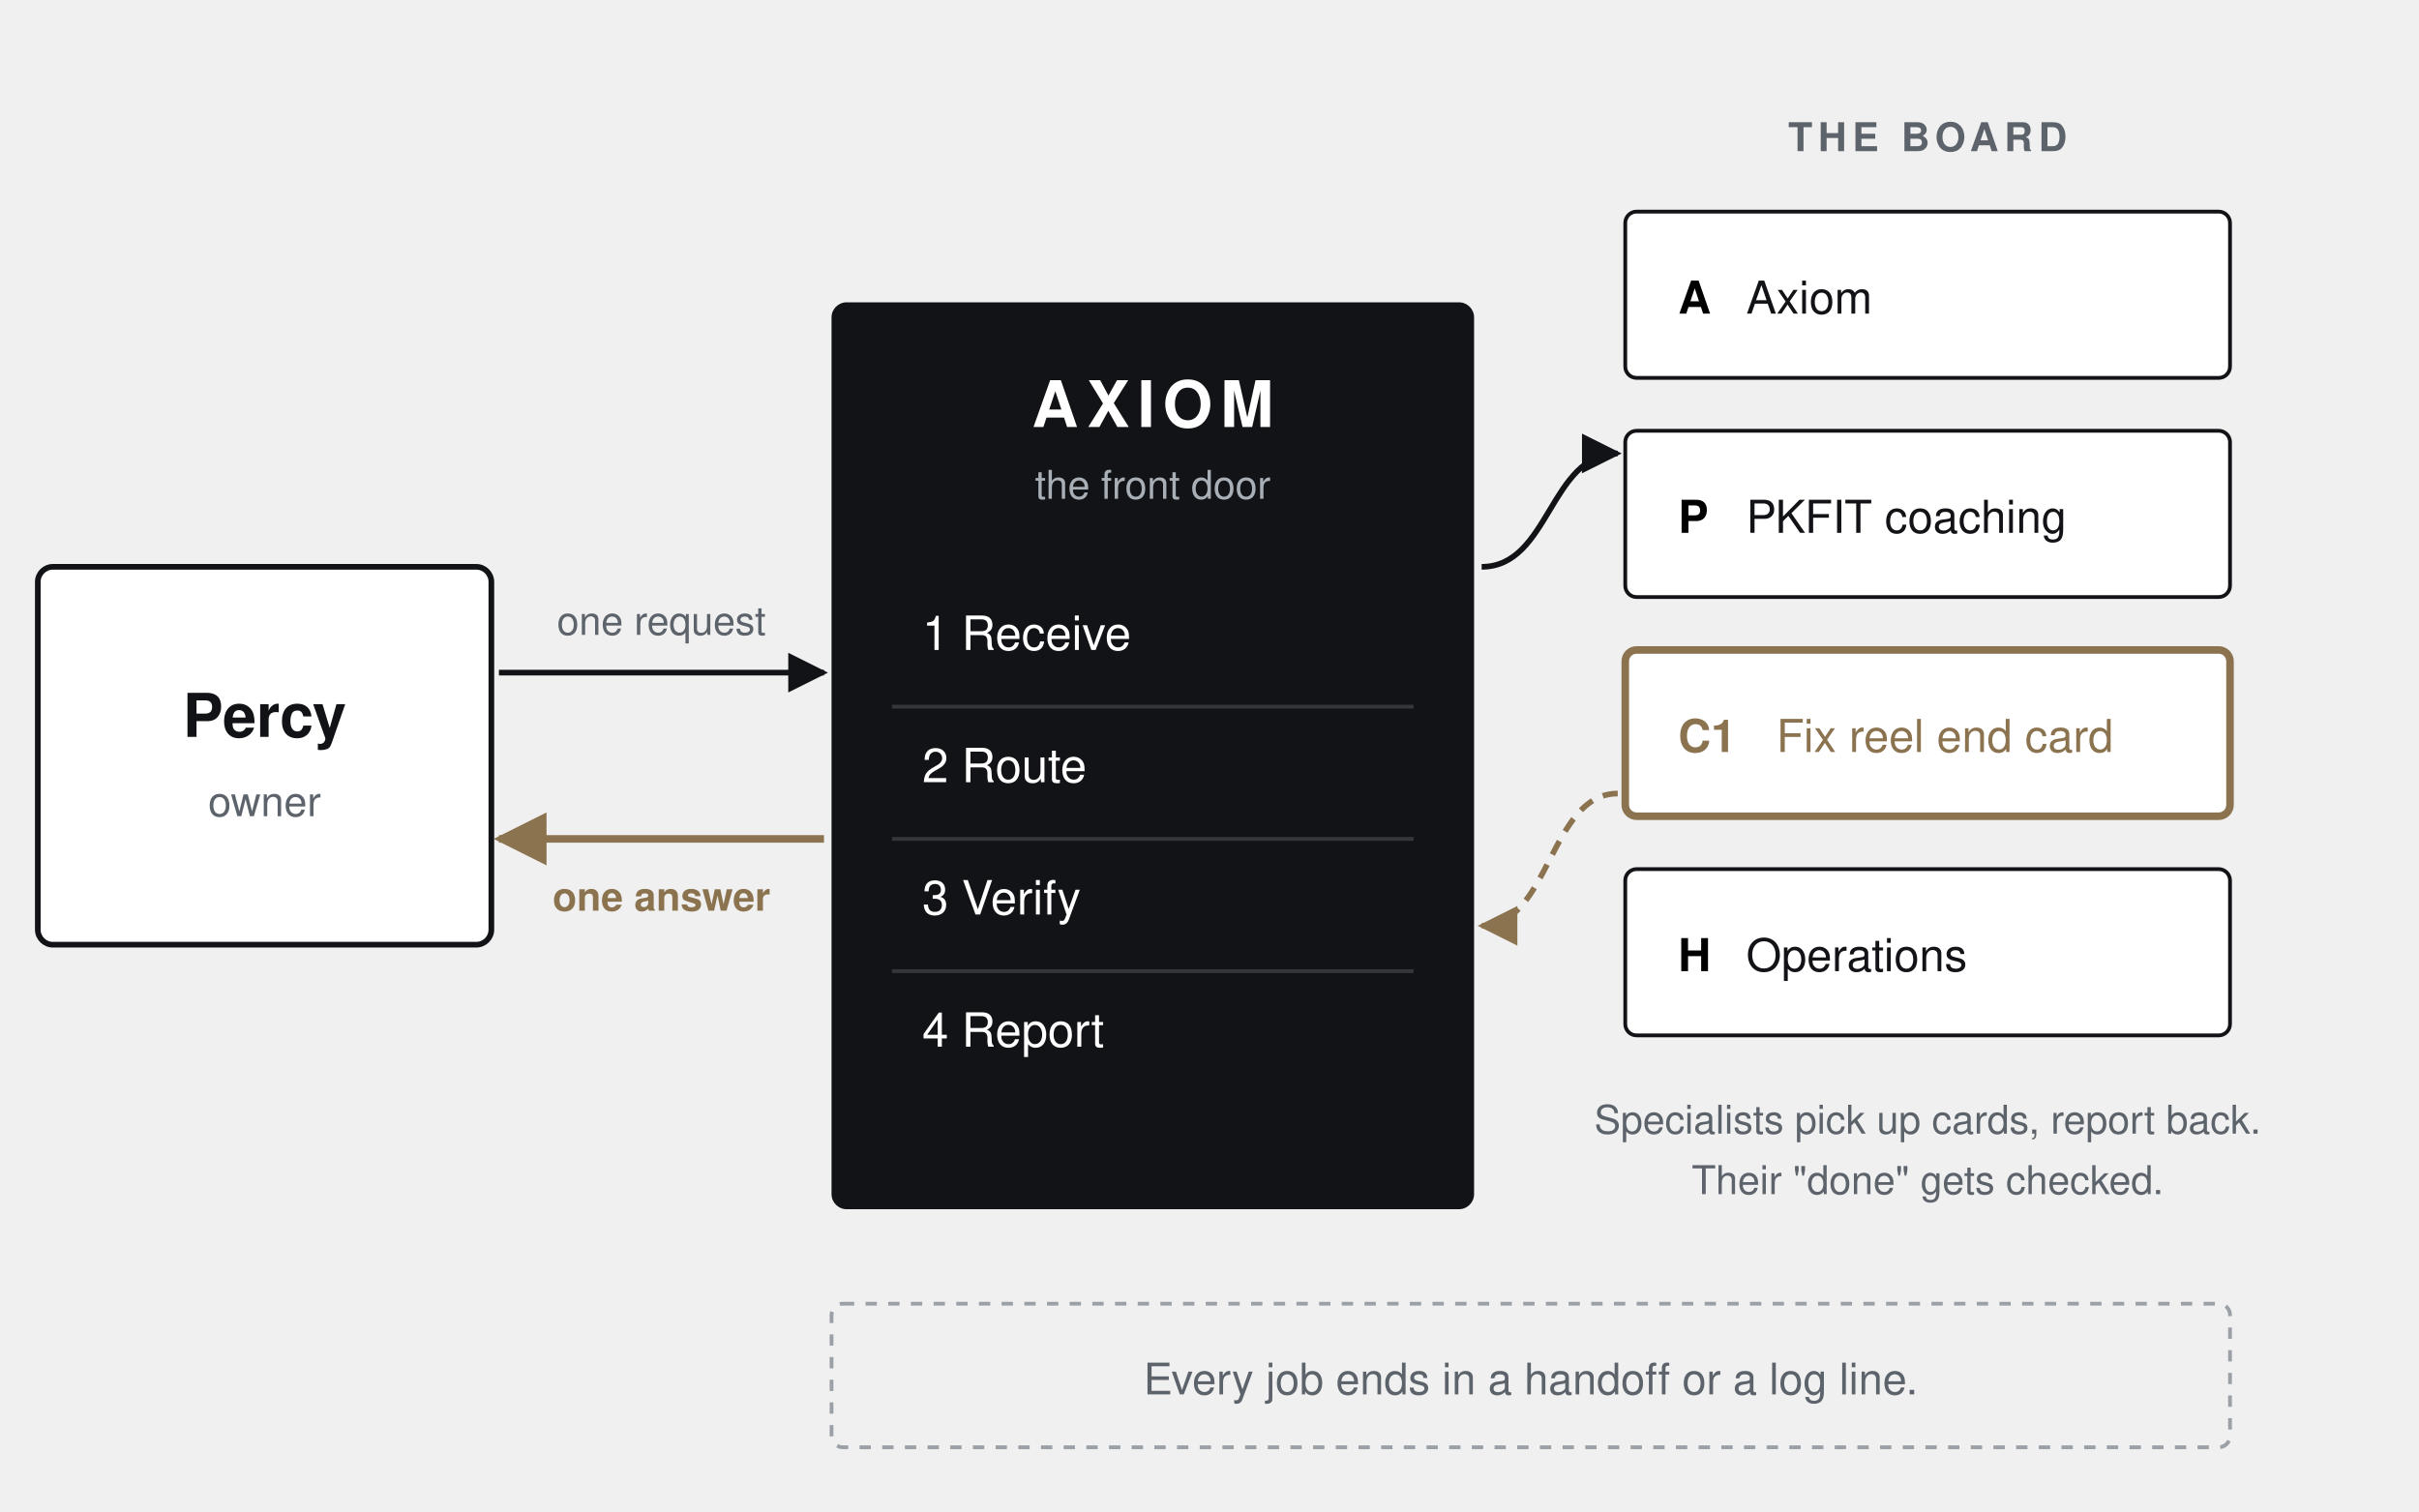
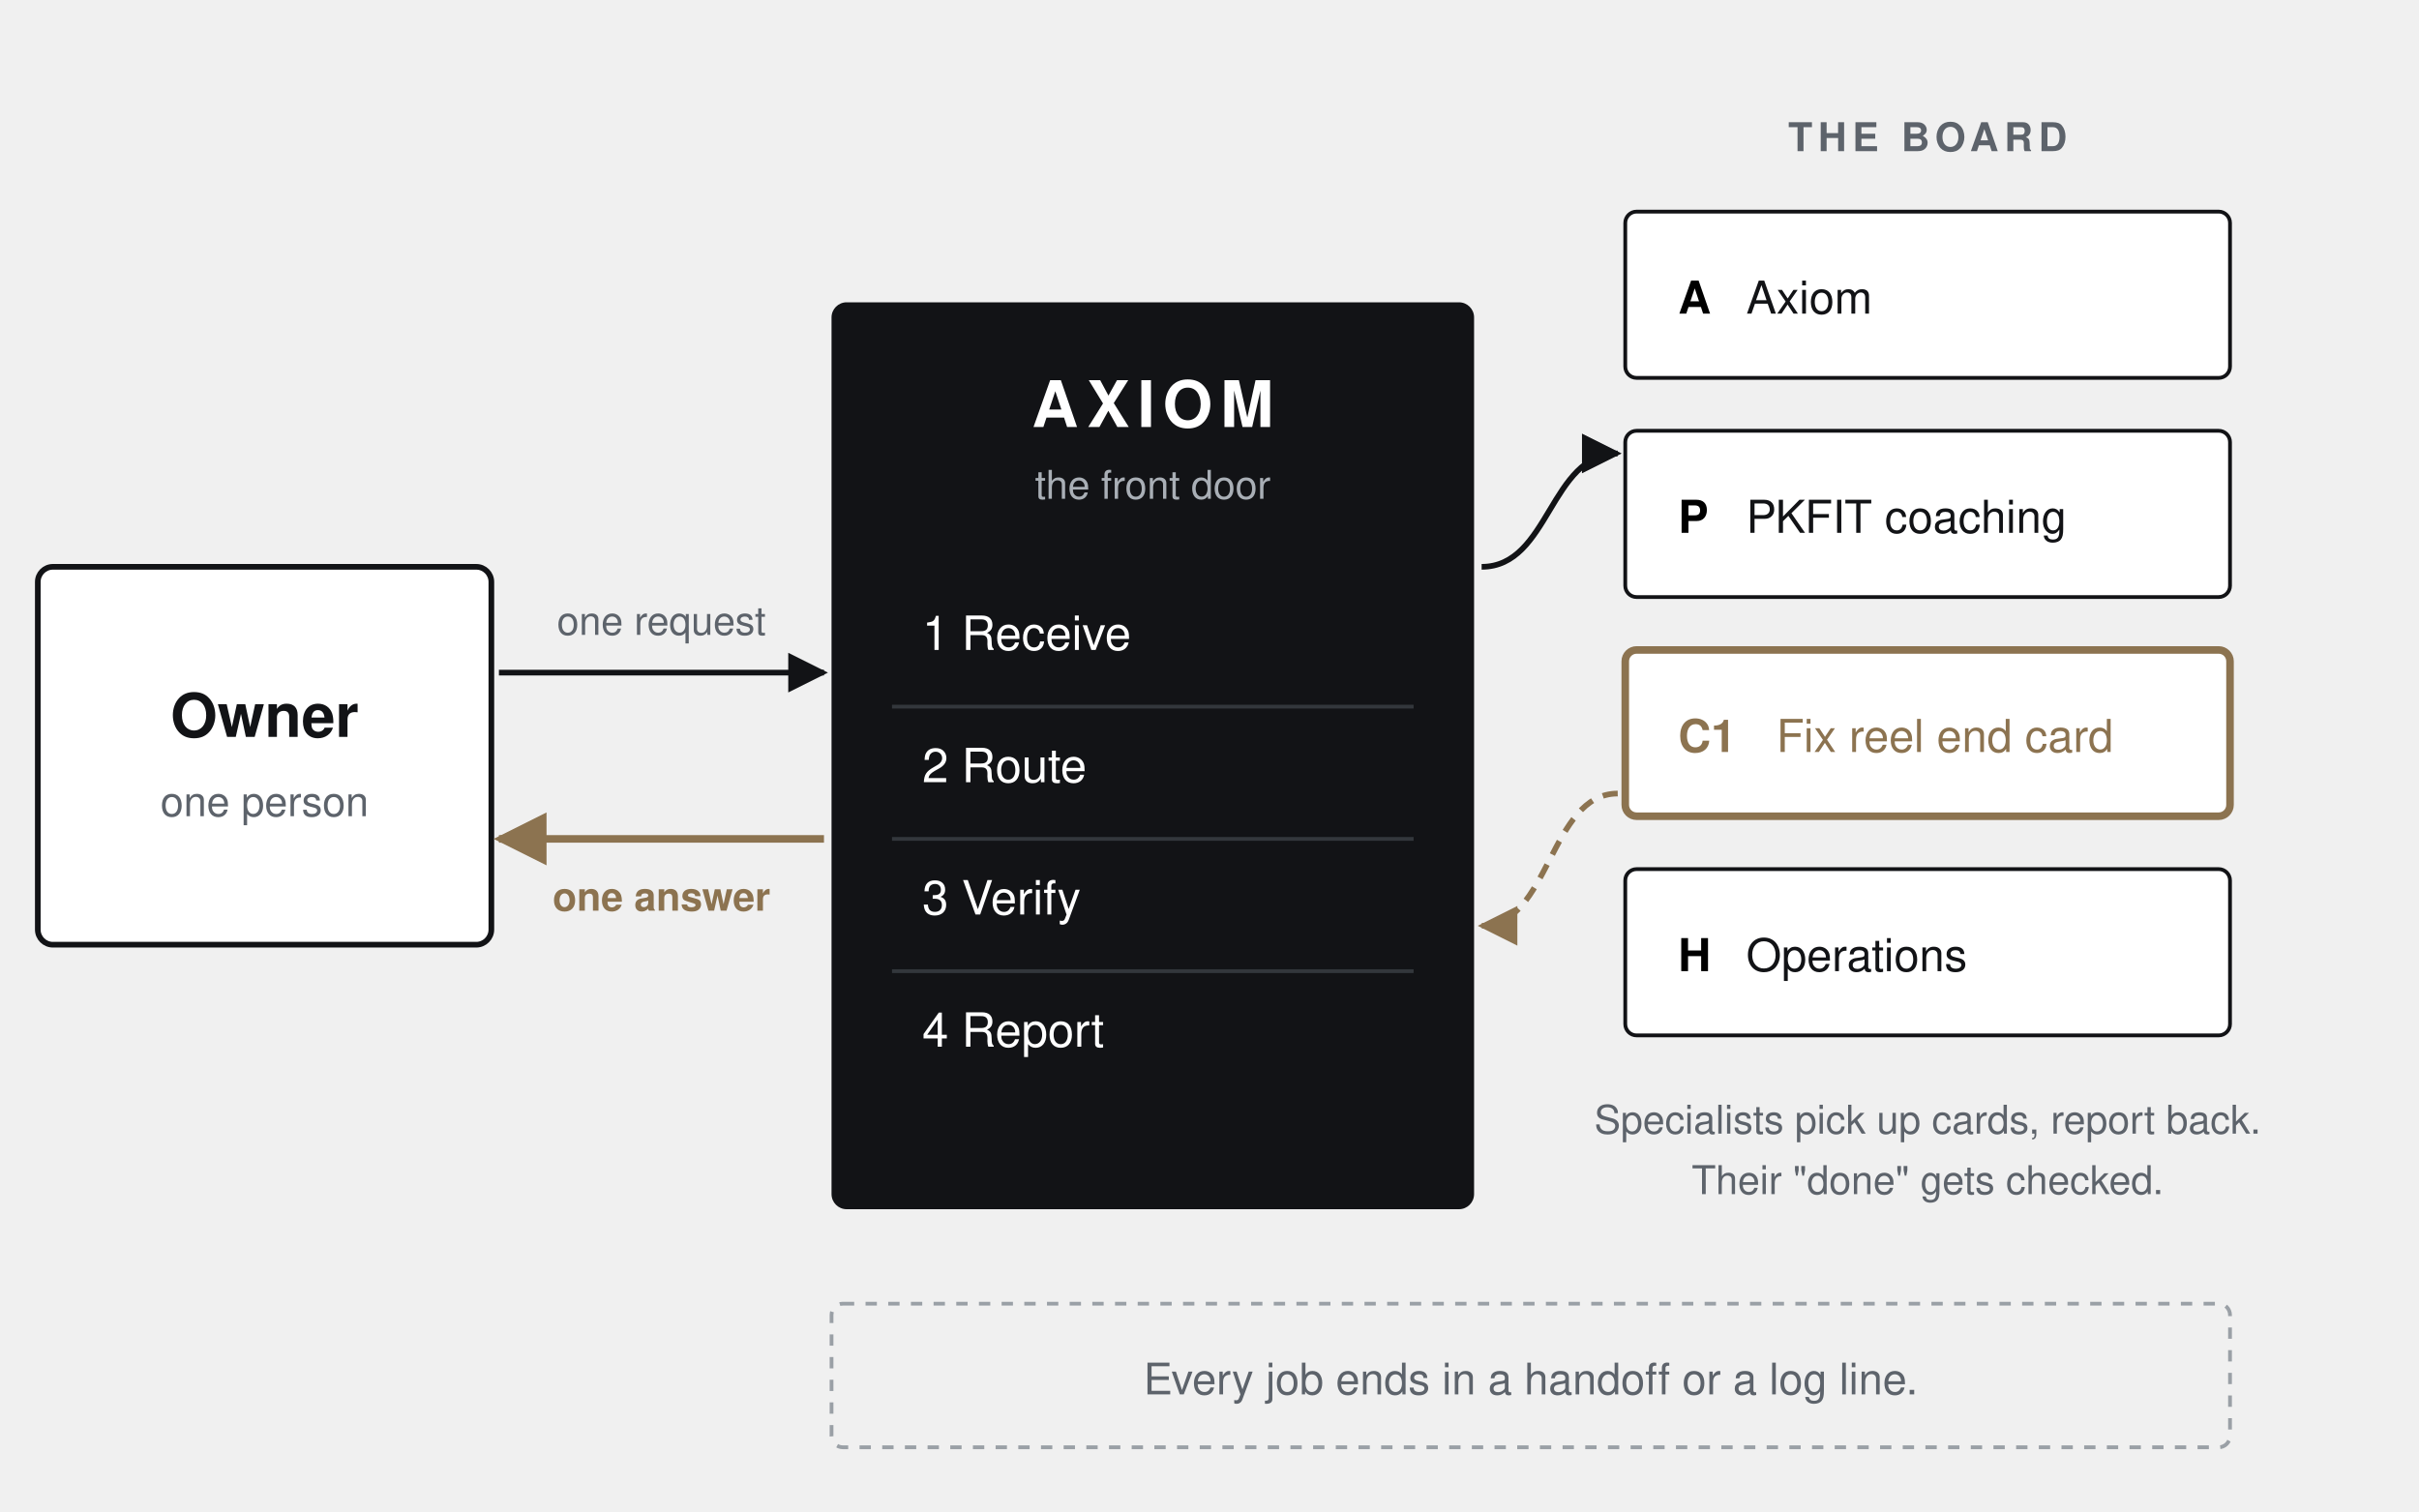
<svg xmlns="http://www.w3.org/2000/svg" viewBox="0 0 640 400" role="img" aria-label="Diagram: Percy sends one request to AXIOM, which routes cards to specialists, checks their work, and returns one answer.">
  <style>text{font-family:"Helvetica Neue",Helvetica,Arial,sans-serif}</style>
  <defs>
    <marker id="ah" viewBox="0 0 10 10" refX="9" refY="5" markerWidth="7" markerHeight="7" orient="auto-start-reverse">
      <path d="M0,0 L10,5 L0,10 z" fill="#121316" />
    </marker>
    <marker id="ahg" viewBox="0 0 10 10" refX="9" refY="5" markerWidth="7" markerHeight="7" orient="auto-start-reverse">
      <path d="M0,0 L10,5 L0,10 z" fill="#8C7350" />
    </marker>
  </defs>
  <rect x="10" y="150" width="120" height="100" rx="4" fill="#fff" stroke="#121316" stroke-width="1.5" />
-   <text x="70" y="195" text-anchor="middle" font-size="16" font-weight="700" fill="#121316">Percy</text>
-   <text x="70" y="216" text-anchor="middle" font-size="11" fill="#5d636b">owner</text>
+   <text x="70" y="195" text-anchor="middle" font-size="16" font-weight="700" fill="#121316">Owner</text>
+   <text x="70" y="216" text-anchor="middle" font-size="11" fill="#5d636b">one person</text>
  <line x1="132" y1="178" x2="218" y2="178" stroke="#121316" stroke-width="1.5" marker-end="url(#ah)" />
  <text x="175" y="168" text-anchor="middle" font-size="10.5" fill="#5d636b">one request</text>
  <line x1="218" y1="222" x2="132" y2="222" stroke="#8C7350" stroke-width="2" marker-end="url(#ahg)" />
  <text x="175" y="241" text-anchor="middle" font-size="10.5" fill="#8C7350" font-weight="600">one answer</text>
  <rect x="220" y="80" width="170" height="240" rx="4" fill="#121316" />
  <text x="305" y="113" text-anchor="middle" font-size="17" font-weight="700" fill="#fff" letter-spacing="2">AXIOM</text>
  <text x="305" y="132" text-anchor="middle" font-size="10.5" fill="#a9afb6">the front door</text>
  <g font-size="12.5" fill="#fff">
    <text x="244" y="172">1  Receive</text>
    <text x="244" y="207">2  Route</text>
    <text x="244" y="242">3  Verify</text>
    <text x="244" y="277">4  Report</text>
  </g>
  <line x1="236" y1="187" x2="374" y2="187" stroke="#33373c" />
  <line x1="236" y1="222" x2="374" y2="222" stroke="#33373c" />
  <line x1="236" y1="257" x2="374" y2="257" stroke="#33373c" />
  <text x="510" y="40" text-anchor="middle" font-size="10.5" font-weight="700" fill="#5d636b" letter-spacing="1.5">THE BOARD</text>
  <g font-size="12">
    <rect x="430" y="56" width="160" height="44" rx="3" fill="#fff" stroke="#121316" />
    <text x="444" y="83" font-weight="700">A</text>
    <text x="462" y="83" fill="#121316">Axiom</text>
    <rect x="430" y="114" width="160" height="44" rx="3" fill="#fff" stroke="#121316" />
    <text x="444" y="141" font-weight="700">P</text>
    <text x="462" y="141" fill="#121316">PKFIT coaching</text>
    <rect x="430" y="172" width="160" height="44" rx="3" fill="#fff" stroke="#8C7350" stroke-width="2" />
    <text x="444" y="199" font-weight="700" fill="#8C7350">C1</text>
    <text x="470" y="199" fill="#8C7350">Fix reel end card</text>
    <rect x="430" y="230" width="160" height="44" rx="3" fill="#fff" stroke="#121316" />
    <text x="444" y="257" font-weight="700">H</text>
    <text x="462" y="257" fill="#121316">Operations</text>
  </g>
  <text x="510" y="300" text-anchor="middle" font-size="10.5" fill="#5d636b">Specialists pick up cards, report back.</text>
  <text x="510" y="316" text-anchor="middle" font-size="10.5" fill="#5d636b">Their "done" gets checked.</text>
  <path d="M392 150 C 410 150, 410 120, 428 120" fill="none" stroke="#121316" stroke-width="1.5" marker-end="url(#ah)" />
  <path d="M428 210 C 410 210, 410 245, 392 245" fill="none" stroke="#8C7350" stroke-width="1.5" stroke-dasharray="4 3" marker-end="url(#ahg)" />
  <rect x="220" y="345" width="370" height="38" rx="3" fill="none" stroke="#9aa0a6" stroke-dasharray="3 3" />
  <text x="405" y="369" text-anchor="middle" font-size="11.5" fill="#5d636b">Every job ends in a handoff or a log line.</text>
</svg>
